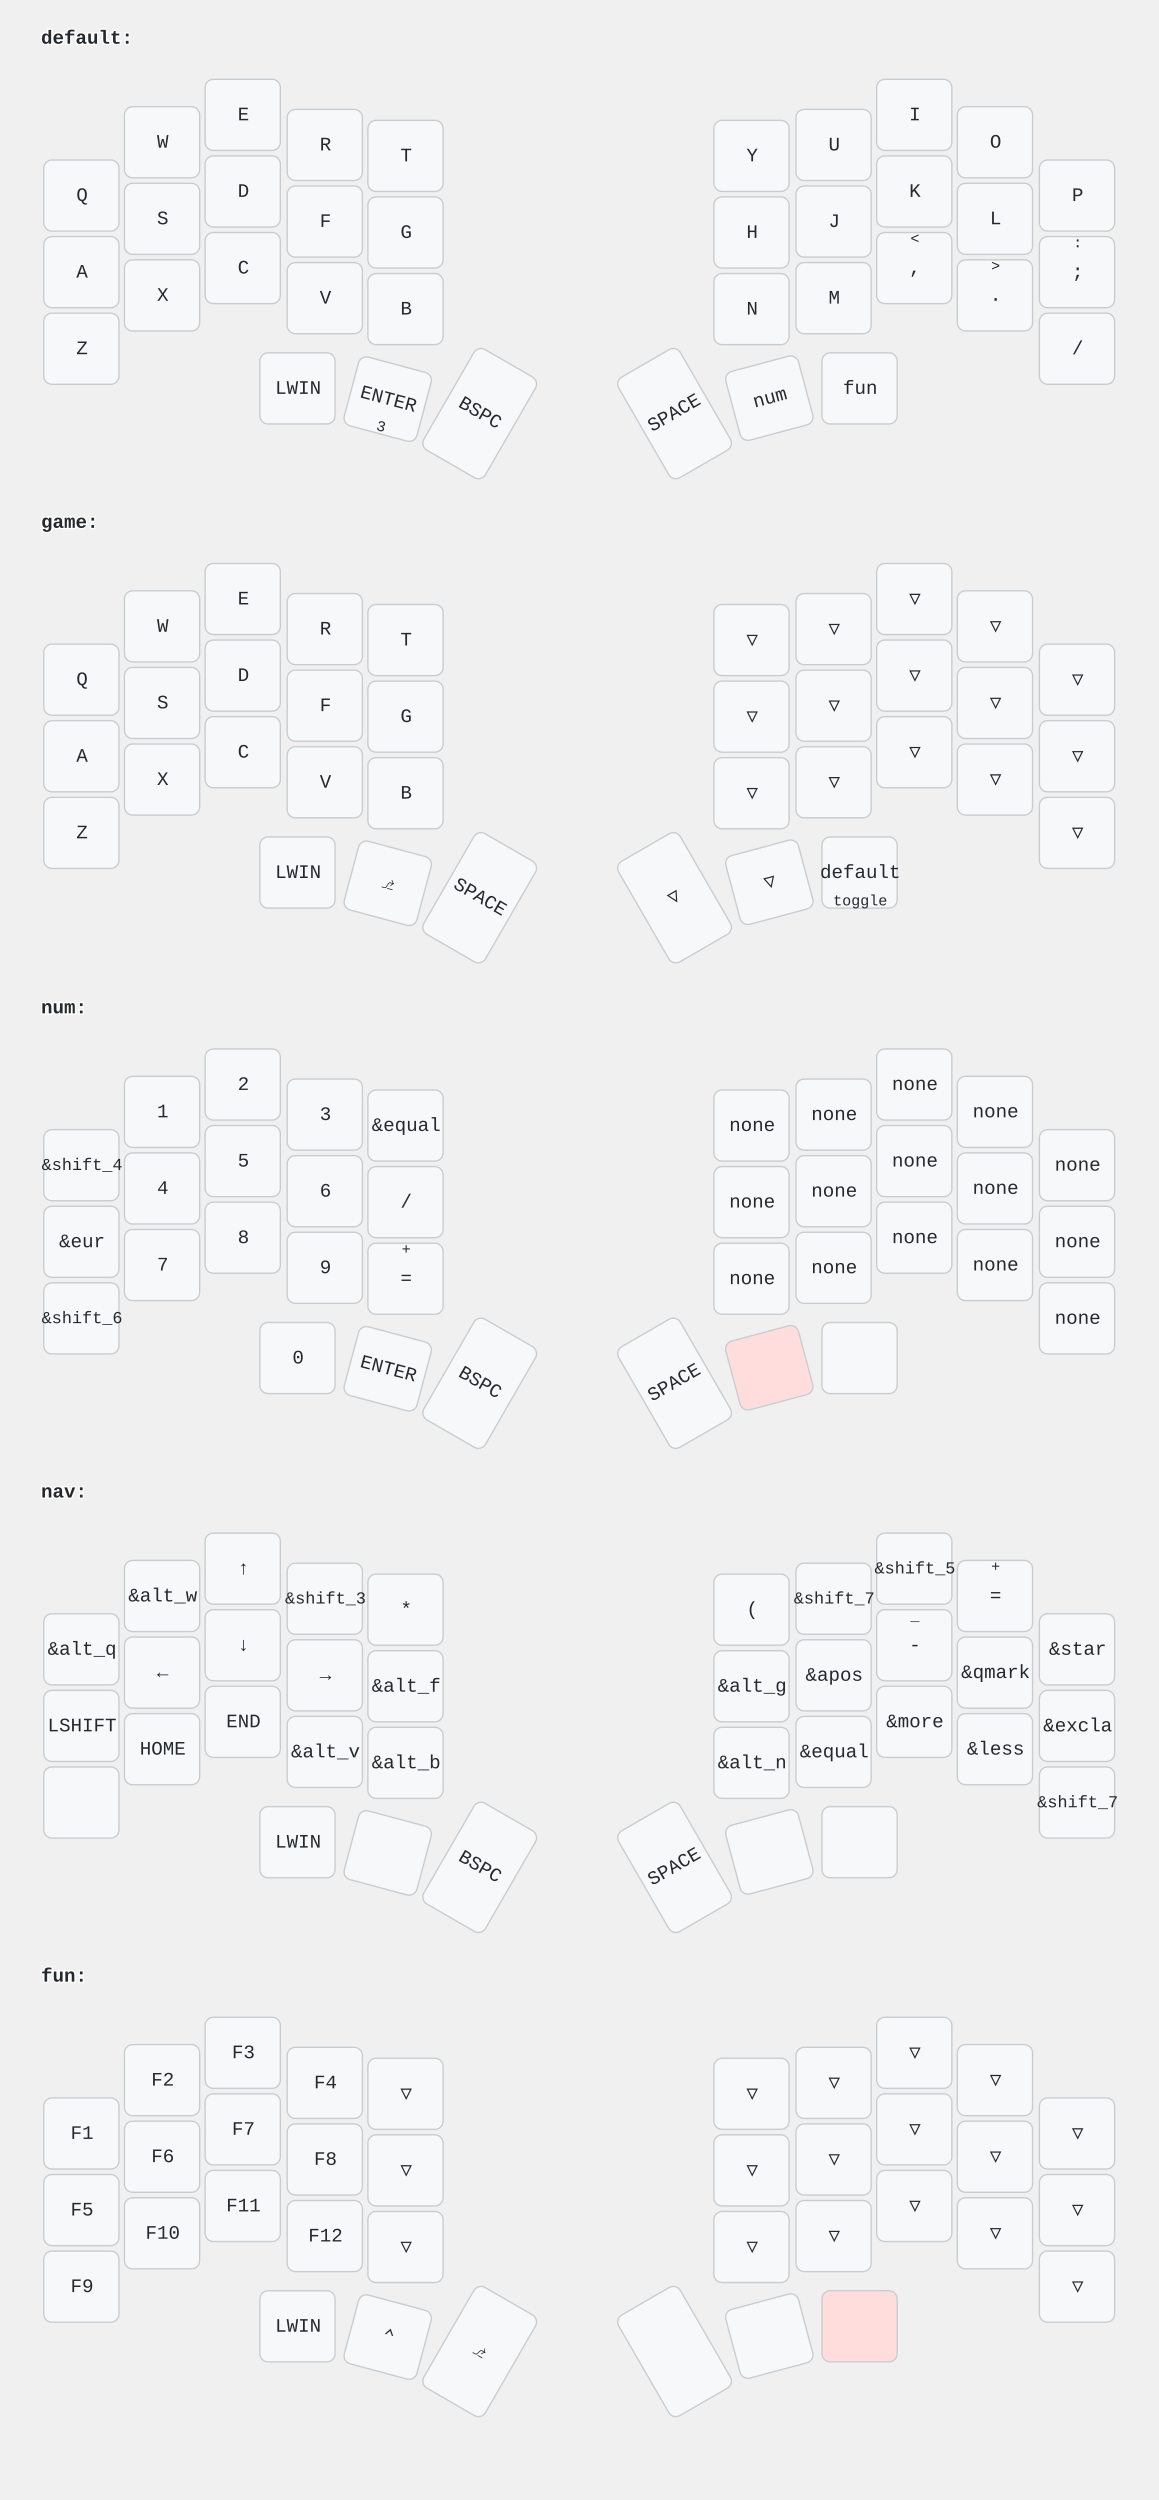
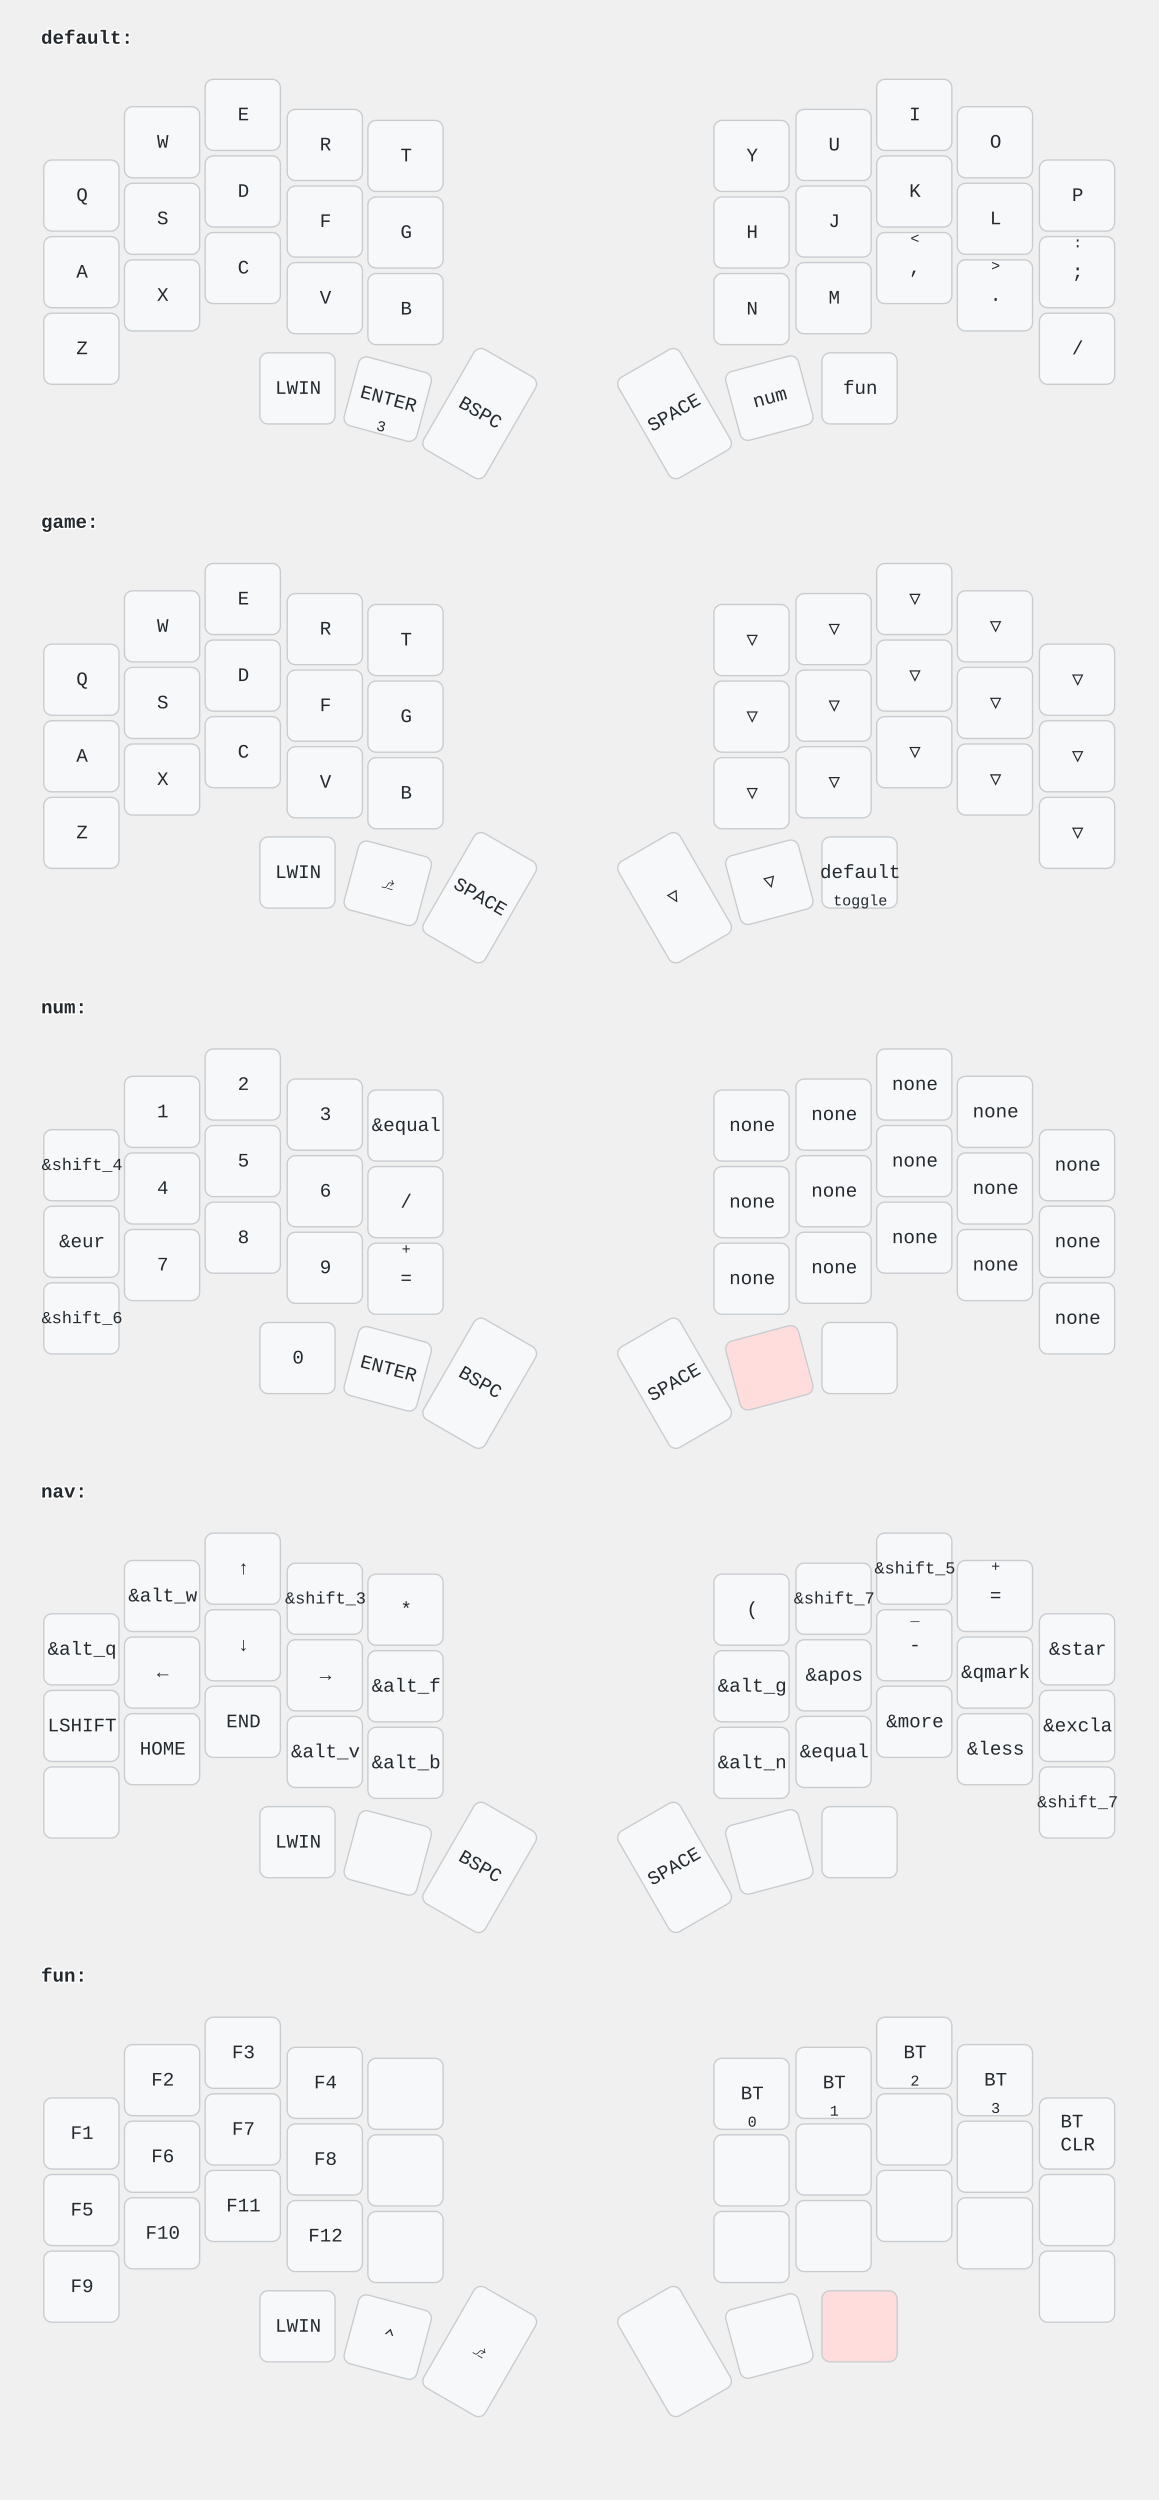
<svg xmlns="http://www.w3.org/2000/svg" width="847" height="1828" viewBox="0 0 847 1828" class="keymap">
  <style>/* font and background color specifications */
svg {
    font-family: SFMono-Regular,Consolas,Liberation Mono,Menlo,monospace;
    font-size: 14px;
    font-kerning: normal;
    text-rendering: optimizeLegibility;
    fill: #24292e;
}

/* default key styling */
rect {
    fill: #f6f8fa;
    stroke: #c9cccf;
    stroke-width: 1;
}

/* color accent for combo boxes */
rect.combo {
    fill: #cdf;
}

/* color accent for held keys */
rect.held, rect.combo.held {
    fill: #fdd;
}

/* color accent for ghost (optional) keys */
rect.ghost, rect.combo.ghost {
    fill: #ddd;
}

text {
    text-anchor: middle;
    dominant-baseline: middle;
}

/* styling for layer labels */
text.label {
    font-weight: bold;
    text-anchor: start;
    stroke: white;
    stroke-width: 2;
    paint-order: stroke;
}

/* styling for combo tap, and key hold/shifted label text */
text.combo, text.hold, text.shifted {
    font-size: 11px;
}

text.hold {
    text-anchor: middle;
    dominant-baseline: auto;
}

text.shifted {
    text-anchor: middle;
    dominant-baseline: hanging;
}

/* styling for hold/shifted label text in combo box */
text.combo.hold, text.combo.shifted {
    font-size: 8px;
}

/* styling for combo dendrons */
path {
    stroke-width: 1;
    stroke: gray;
    fill: none;
}
</style>
  <g transform="translate(30, 0)" class="layer-default">
    <text x="0" y="28" class="label" id="default">default:</text>
    <g transform="translate(0, 56)">
      <g transform="translate(30, 87)" class="key keypos-0">
        <rect rx="6" ry="6" x="-28" y="-26" width="55" height="52" class="key" />
        <text x="0" y="0" class="key tap">Q</text>
      </g>
      <g transform="translate(89, 48)" class="key keypos-1">
        <rect rx="6" ry="6" x="-28" y="-26" width="55" height="52" class="key" />
        <text x="0" y="0" class="key tap">W</text>
      </g>
      <g transform="translate(148, 28)" class="key keypos-2">
        <rect rx="6" ry="6" x="-28" y="-26" width="55" height="52" class="key" />
        <text x="0" y="0" class="key tap">E</text>
      </g>
      <g transform="translate(208, 50)" class="key keypos-3">
        <rect rx="6" ry="6" x="-28" y="-26" width="55" height="52" class="key" />
        <text x="0" y="0" class="key tap">R</text>
      </g>
      <g transform="translate(267, 58)" class="key keypos-4">
        <rect rx="6" ry="6" x="-28" y="-26" width="55" height="52" class="key" />
        <text x="0" y="0" class="key tap">T</text>
      </g>
      <g transform="translate(520, 58)" class="key keypos-5">
        <rect rx="6" ry="6" x="-28" y="-26" width="55" height="52" class="key" />
        <text x="0" y="0" class="key tap">Y</text>
      </g>
      <g transform="translate(580, 50)" class="key keypos-6">
        <rect rx="6" ry="6" x="-28" y="-26" width="55" height="52" class="key" />
        <text x="0" y="0" class="key tap">U</text>
      </g>
      <g transform="translate(639, 28)" class="key keypos-7">
        <rect rx="6" ry="6" x="-28" y="-26" width="55" height="52" class="key" />
        <text x="0" y="0" class="key tap">I</text>
      </g>
      <g transform="translate(698, 48)" class="key keypos-8">
        <rect rx="6" ry="6" x="-28" y="-26" width="55" height="52" class="key" />
        <text x="0" y="0" class="key tap">O</text>
      </g>
      <g transform="translate(758, 87)" class="key keypos-9">
        <rect rx="6" ry="6" x="-28" y="-26" width="55" height="52" class="key" />
        <text x="0" y="0" class="key tap">P</text>
      </g>
      <g transform="translate(30, 143)" class="key keypos-10">
        <rect rx="6" ry="6" x="-28" y="-26" width="55" height="52" class="key" />
        <text x="0" y="0" class="key tap">A</text>
      </g>
      <g transform="translate(89, 104)" class="key keypos-11">
        <rect rx="6" ry="6" x="-28" y="-26" width="55" height="52" class="key" />
        <text x="0" y="0" class="key tap">S</text>
      </g>
      <g transform="translate(148, 84)" class="key keypos-12">
        <rect rx="6" ry="6" x="-28" y="-26" width="55" height="52" class="key" />
        <text x="0" y="0" class="key tap">D</text>
      </g>
      <g transform="translate(208, 106)" class="key keypos-13">
        <rect rx="6" ry="6" x="-28" y="-26" width="55" height="52" class="key" />
        <text x="0" y="0" class="key tap">F</text>
      </g>
      <g transform="translate(267, 114)" class="key keypos-14">
        <rect rx="6" ry="6" x="-28" y="-26" width="55" height="52" class="key" />
        <text x="0" y="0" class="key tap">G</text>
      </g>
      <g transform="translate(520, 114)" class="key keypos-15">
        <rect rx="6" ry="6" x="-28" y="-26" width="55" height="52" class="key" />
        <text x="0" y="0" class="key tap">H</text>
      </g>
      <g transform="translate(580, 106)" class="key keypos-16">
        <rect rx="6" ry="6" x="-28" y="-26" width="55" height="52" class="key" />
        <text x="0" y="0" class="key tap">J</text>
      </g>
      <g transform="translate(639, 84)" class="key keypos-17">
        <rect rx="6" ry="6" x="-28" y="-26" width="55" height="52" class="key" />
        <text x="0" y="0" class="key tap">K</text>
      </g>
      <g transform="translate(698, 104)" class="key keypos-18">
        <rect rx="6" ry="6" x="-28" y="-26" width="55" height="52" class="key" />
        <text x="0" y="0" class="key tap">L</text>
      </g>
      <g transform="translate(758, 143)" class="key keypos-19">
        <rect rx="6" ry="6" x="-28" y="-26" width="55" height="52" class="key" />
        <text x="0" y="0" class="key tap">;</text>
        <text x="0" y="-24" class="key shifted">:</text>
      </g>
      <g transform="translate(30, 199)" class="key keypos-20">
        <rect rx="6" ry="6" x="-28" y="-26" width="55" height="52" class="key" />
        <text x="0" y="0" class="key tap">Z</text>
      </g>
      <g transform="translate(89, 160)" class="key keypos-21">
        <rect rx="6" ry="6" x="-28" y="-26" width="55" height="52" class="key" />
        <text x="0" y="0" class="key tap">X</text>
      </g>
      <g transform="translate(148, 140)" class="key keypos-22">
        <rect rx="6" ry="6" x="-28" y="-26" width="55" height="52" class="key" />
        <text x="0" y="0" class="key tap">C</text>
      </g>
      <g transform="translate(208, 162)" class="key keypos-23">
        <rect rx="6" ry="6" x="-28" y="-26" width="55" height="52" class="key" />
        <text x="0" y="0" class="key tap">V</text>
      </g>
      <g transform="translate(267, 170)" class="key keypos-24">
        <rect rx="6" ry="6" x="-28" y="-26" width="55" height="52" class="key" />
        <text x="0" y="0" class="key tap">B</text>
      </g>
      <g transform="translate(520, 170)" class="key keypos-25">
        <rect rx="6" ry="6" x="-28" y="-26" width="55" height="52" class="key" />
        <text x="0" y="0" class="key tap">N</text>
      </g>
      <g transform="translate(580, 162)" class="key keypos-26">
        <rect rx="6" ry="6" x="-28" y="-26" width="55" height="52" class="key" />
        <text x="0" y="0" class="key tap">M</text>
      </g>
      <g transform="translate(639, 140)" class="key keypos-27">
        <rect rx="6" ry="6" x="-28" y="-26" width="55" height="52" class="key" />
        <text x="0" y="0" class="key tap">,</text>
        <text x="0" y="-24" class="key shifted">&lt;</text>
      </g>
      <g transform="translate(698, 160)" class="key keypos-28">
        <rect rx="6" ry="6" x="-28" y="-26" width="55" height="52" class="key" />
        <text x="0" y="0" class="key tap">.</text>
        <text x="0" y="-24" class="key shifted">&gt;</text>
      </g>
      <g transform="translate(758, 199)" class="key keypos-29">
        <rect rx="6" ry="6" x="-28" y="-26" width="55" height="52" class="key" />
        <text x="0" y="0" class="key tap">/</text>
      </g>
      <g transform="translate(188, 228)" class="key keypos-30">
        <rect rx="6" ry="6" x="-28" y="-26" width="55" height="52" class="key" />
        <text x="0" y="0" class="key tap">LWIN</text>
      </g>
      <g transform="translate(254, 236) rotate(15.0)" class="key keypos-31">
        <rect rx="6" ry="6" x="-28" y="-26" width="55" height="52" class="key" />
        <text x="0" y="0" class="key tap">ENTER</text>
        <text x="0" y="24" class="key hold">3</text>
      </g>
      <g transform="translate(321, 246) rotate(30.0)" class="key keypos-32">
        <rect rx="6" ry="6" x="-26" y="-42" width="52" height="85" class="key" />
        <text x="0" y="0" class="key tap">BSPC</text>
      </g>
      <g transform="translate(463, 246) rotate(-30.0)" class="key keypos-33">
        <rect rx="6" ry="6" x="-26" y="-42" width="52" height="85" class="key" />
        <text x="0" y="0" class="key tap">SPACE</text>
      </g>
      <g transform="translate(533, 235) rotate(-15.0)" class="key keypos-34">
        <rect rx="6" ry="6" x="-28" y="-26" width="55" height="52" class="key" />
        <a href="#num">
          <text x="0" y="0" class="key tap layer-activator">num</text>
        </a>
      </g>
      <g transform="translate(599, 228)" class="key keypos-35">
        <rect rx="6" ry="6" x="-28" y="-26" width="55" height="52" class="key" />
        <a href="#fun">
          <text x="0" y="0" class="key tap layer-activator">fun</text>
        </a>
      </g>
    </g>
  </g>
  <g transform="translate(30, 354)" class="layer-game">
    <text x="0" y="28" class="label" id="game">game:</text>
    <g transform="translate(0, 56)">
      <g transform="translate(30, 87)" class="key keypos-0">
        <rect rx="6" ry="6" x="-28" y="-26" width="55" height="52" class="key" />
        <text x="0" y="0" class="key tap">Q</text>
      </g>
      <g transform="translate(89, 48)" class="key keypos-1">
        <rect rx="6" ry="6" x="-28" y="-26" width="55" height="52" class="key" />
        <text x="0" y="0" class="key tap">W</text>
      </g>
      <g transform="translate(148, 28)" class="key keypos-2">
        <rect rx="6" ry="6" x="-28" y="-26" width="55" height="52" class="key" />
        <text x="0" y="0" class="key tap">E</text>
      </g>
      <g transform="translate(208, 50)" class="key keypos-3">
        <rect rx="6" ry="6" x="-28" y="-26" width="55" height="52" class="key" />
        <text x="0" y="0" class="key tap">R</text>
      </g>
      <g transform="translate(267, 58)" class="key keypos-4">
        <rect rx="6" ry="6" x="-28" y="-26" width="55" height="52" class="key" />
        <text x="0" y="0" class="key tap">T</text>
      </g>
      <g transform="translate(520, 58)" class="key trans keypos-5">
        <rect rx="6" ry="6" x="-28" y="-26" width="55" height="52" class="key trans" />
        <text x="0" y="0" class="key trans tap">▽</text>
      </g>
      <g transform="translate(580, 50)" class="key trans keypos-6">
        <rect rx="6" ry="6" x="-28" y="-26" width="55" height="52" class="key trans" />
        <text x="0" y="0" class="key trans tap">▽</text>
      </g>
      <g transform="translate(639, 28)" class="key trans keypos-7">
        <rect rx="6" ry="6" x="-28" y="-26" width="55" height="52" class="key trans" />
        <text x="0" y="0" class="key trans tap">▽</text>
      </g>
      <g transform="translate(698, 48)" class="key trans keypos-8">
        <rect rx="6" ry="6" x="-28" y="-26" width="55" height="52" class="key trans" />
        <text x="0" y="0" class="key trans tap">▽</text>
      </g>
      <g transform="translate(758, 87)" class="key trans keypos-9">
        <rect rx="6" ry="6" x="-28" y="-26" width="55" height="52" class="key trans" />
        <text x="0" y="0" class="key trans tap">▽</text>
      </g>
      <g transform="translate(30, 143)" class="key keypos-10">
        <rect rx="6" ry="6" x="-28" y="-26" width="55" height="52" class="key" />
        <text x="0" y="0" class="key tap">A</text>
      </g>
      <g transform="translate(89, 104)" class="key keypos-11">
        <rect rx="6" ry="6" x="-28" y="-26" width="55" height="52" class="key" />
        <text x="0" y="0" class="key tap">S</text>
      </g>
      <g transform="translate(148, 84)" class="key keypos-12">
        <rect rx="6" ry="6" x="-28" y="-26" width="55" height="52" class="key" />
        <text x="0" y="0" class="key tap">D</text>
      </g>
      <g transform="translate(208, 106)" class="key keypos-13">
        <rect rx="6" ry="6" x="-28" y="-26" width="55" height="52" class="key" />
        <text x="0" y="0" class="key tap">F</text>
      </g>
      <g transform="translate(267, 114)" class="key keypos-14">
        <rect rx="6" ry="6" x="-28" y="-26" width="55" height="52" class="key" />
        <text x="0" y="0" class="key tap">G</text>
      </g>
      <g transform="translate(520, 114)" class="key trans keypos-15">
        <rect rx="6" ry="6" x="-28" y="-26" width="55" height="52" class="key trans" />
        <text x="0" y="0" class="key trans tap">▽</text>
      </g>
      <g transform="translate(580, 106)" class="key trans keypos-16">
        <rect rx="6" ry="6" x="-28" y="-26" width="55" height="52" class="key trans" />
        <text x="0" y="0" class="key trans tap">▽</text>
      </g>
      <g transform="translate(639, 84)" class="key trans keypos-17">
        <rect rx="6" ry="6" x="-28" y="-26" width="55" height="52" class="key trans" />
        <text x="0" y="0" class="key trans tap">▽</text>
      </g>
      <g transform="translate(698, 104)" class="key trans keypos-18">
        <rect rx="6" ry="6" x="-28" y="-26" width="55" height="52" class="key trans" />
        <text x="0" y="0" class="key trans tap">▽</text>
      </g>
      <g transform="translate(758, 143)" class="key trans keypos-19">
        <rect rx="6" ry="6" x="-28" y="-26" width="55" height="52" class="key trans" />
        <text x="0" y="0" class="key trans tap">▽</text>
      </g>
      <g transform="translate(30, 199)" class="key keypos-20">
        <rect rx="6" ry="6" x="-28" y="-26" width="55" height="52" class="key" />
        <text x="0" y="0" class="key tap">Z</text>
      </g>
      <g transform="translate(89, 160)" class="key keypos-21">
        <rect rx="6" ry="6" x="-28" y="-26" width="55" height="52" class="key" />
        <text x="0" y="0" class="key tap">X</text>
      </g>
      <g transform="translate(148, 140)" class="key keypos-22">
        <rect rx="6" ry="6" x="-28" y="-26" width="55" height="52" class="key" />
        <text x="0" y="0" class="key tap">C</text>
      </g>
      <g transform="translate(208, 162)" class="key keypos-23">
        <rect rx="6" ry="6" x="-28" y="-26" width="55" height="52" class="key" />
        <text x="0" y="0" class="key tap">V</text>
      </g>
      <g transform="translate(267, 170)" class="key keypos-24">
        <rect rx="6" ry="6" x="-28" y="-26" width="55" height="52" class="key" />
        <text x="0" y="0" class="key tap">B</text>
      </g>
      <g transform="translate(520, 170)" class="key trans keypos-25">
        <rect rx="6" ry="6" x="-28" y="-26" width="55" height="52" class="key trans" />
        <text x="0" y="0" class="key trans tap">▽</text>
      </g>
      <g transform="translate(580, 162)" class="key trans keypos-26">
        <rect rx="6" ry="6" x="-28" y="-26" width="55" height="52" class="key trans" />
        <text x="0" y="0" class="key trans tap">▽</text>
      </g>
      <g transform="translate(639, 140)" class="key trans keypos-27">
        <rect rx="6" ry="6" x="-28" y="-26" width="55" height="52" class="key trans" />
        <text x="0" y="0" class="key trans tap">▽</text>
      </g>
      <g transform="translate(698, 160)" class="key trans keypos-28">
        <rect rx="6" ry="6" x="-28" y="-26" width="55" height="52" class="key trans" />
        <text x="0" y="0" class="key trans tap">▽</text>
      </g>
      <g transform="translate(758, 199)" class="key trans keypos-29">
        <rect rx="6" ry="6" x="-28" y="-26" width="55" height="52" class="key trans" />
        <text x="0" y="0" class="key trans tap">▽</text>
      </g>
      <g transform="translate(188, 228)" class="key keypos-30">
        <rect rx="6" ry="6" x="-28" y="-26" width="55" height="52" class="key" />
        <text x="0" y="0" class="key tap">LWIN</text>
      </g>
      <g transform="translate(254, 236) rotate(15.0)" class="key keypos-31">
        <rect rx="6" ry="6" x="-28" y="-26" width="55" height="52" class="key" />
        <text x="0" y="0" class="key tap">⎇</text>
      </g>
      <g transform="translate(321, 246) rotate(30.0)" class="key keypos-32">
        <rect rx="6" ry="6" x="-26" y="-42" width="52" height="85" class="key" />
        <text x="0" y="0" class="key tap">SPACE</text>
      </g>
      <g transform="translate(463, 246) rotate(-30.0)" class="key trans keypos-33">
        <rect rx="6" ry="6" x="-26" y="-42" width="52" height="85" class="key trans" />
        <text x="0" y="0" class="key trans tap">▽</text>
      </g>
      <g transform="translate(533, 235) rotate(-15.0)" class="key trans keypos-34">
        <rect rx="6" ry="6" x="-28" y="-26" width="55" height="52" class="key trans" />
        <text x="0" y="0" class="key trans tap">▽</text>
      </g>
      <g transform="translate(599, 228)" class="key keypos-35">
        <rect rx="6" ry="6" x="-28" y="-26" width="55" height="52" class="key" />
        <a href="#default">
          <text x="0" y="0" class="key tap layer-activator">default</text>
        </a>
        <text x="0" y="24" class="key hold">toggle</text>
      </g>
    </g>
  </g>
  <g transform="translate(30, 709)" class="layer-num">
    <text x="0" y="28" class="label" id="num">num:</text>
    <g transform="translate(0, 56)">
      <g transform="translate(30, 87)" class="key keypos-0">
        <rect rx="6" ry="6" x="-28" y="-26" width="55" height="52" class="key" />
        <text x="0" y="0" class="key tap">
          <tspan style="font-size: 88%">&amp;shift_4</tspan>
        </text>
      </g>
      <g transform="translate(89, 48)" class="key keypos-1">
        <rect rx="6" ry="6" x="-28" y="-26" width="55" height="52" class="key" />
        <text x="0" y="0" class="key tap">1</text>
      </g>
      <g transform="translate(148, 28)" class="key keypos-2">
        <rect rx="6" ry="6" x="-28" y="-26" width="55" height="52" class="key" />
        <text x="0" y="0" class="key tap">2</text>
      </g>
      <g transform="translate(208, 50)" class="key keypos-3">
        <rect rx="6" ry="6" x="-28" y="-26" width="55" height="52" class="key" />
        <text x="0" y="0" class="key tap">3</text>
      </g>
      <g transform="translate(267, 58)" class="key keypos-4">
        <rect rx="6" ry="6" x="-28" y="-26" width="55" height="52" class="key" />
        <text x="0" y="0" class="key tap">&amp;equal</text>
      </g>
      <g transform="translate(520, 58)" class="key keypos-5">
        <rect rx="6" ry="6" x="-28" y="-26" width="55" height="52" class="key" />
        <text x="0" y="0" class="key tap">none</text>
      </g>
      <g transform="translate(580, 50)" class="key keypos-6">
        <rect rx="6" ry="6" x="-28" y="-26" width="55" height="52" class="key" />
        <text x="0" y="0" class="key tap">none</text>
      </g>
      <g transform="translate(639, 28)" class="key keypos-7">
        <rect rx="6" ry="6" x="-28" y="-26" width="55" height="52" class="key" />
        <text x="0" y="0" class="key tap">none</text>
      </g>
      <g transform="translate(698, 48)" class="key keypos-8">
        <rect rx="6" ry="6" x="-28" y="-26" width="55" height="52" class="key" />
        <text x="0" y="0" class="key tap">none</text>
      </g>
      <g transform="translate(758, 87)" class="key keypos-9">
        <rect rx="6" ry="6" x="-28" y="-26" width="55" height="52" class="key" />
        <text x="0" y="0" class="key tap">none</text>
      </g>
      <g transform="translate(30, 143)" class="key keypos-10">
        <rect rx="6" ry="6" x="-28" y="-26" width="55" height="52" class="key" />
        <text x="0" y="0" class="key tap">&amp;eur</text>
      </g>
      <g transform="translate(89, 104)" class="key keypos-11">
        <rect rx="6" ry="6" x="-28" y="-26" width="55" height="52" class="key" />
        <text x="0" y="0" class="key tap">4</text>
      </g>
      <g transform="translate(148, 84)" class="key keypos-12">
        <rect rx="6" ry="6" x="-28" y="-26" width="55" height="52" class="key" />
        <text x="0" y="0" class="key tap">5</text>
      </g>
      <g transform="translate(208, 106)" class="key keypos-13">
        <rect rx="6" ry="6" x="-28" y="-26" width="55" height="52" class="key" />
        <text x="0" y="0" class="key tap">6</text>
      </g>
      <g transform="translate(267, 114)" class="key keypos-14">
        <rect rx="6" ry="6" x="-28" y="-26" width="55" height="52" class="key" />
        <text x="0" y="0" class="key tap">/</text>
      </g>
      <g transform="translate(520, 114)" class="key keypos-15">
        <rect rx="6" ry="6" x="-28" y="-26" width="55" height="52" class="key" />
        <text x="0" y="0" class="key tap">none</text>
      </g>
      <g transform="translate(580, 106)" class="key keypos-16">
        <rect rx="6" ry="6" x="-28" y="-26" width="55" height="52" class="key" />
        <text x="0" y="0" class="key tap">none</text>
      </g>
      <g transform="translate(639, 84)" class="key keypos-17">
        <rect rx="6" ry="6" x="-28" y="-26" width="55" height="52" class="key" />
        <text x="0" y="0" class="key tap">none</text>
      </g>
      <g transform="translate(698, 104)" class="key keypos-18">
        <rect rx="6" ry="6" x="-28" y="-26" width="55" height="52" class="key" />
        <text x="0" y="0" class="key tap">none</text>
      </g>
      <g transform="translate(758, 143)" class="key keypos-19">
        <rect rx="6" ry="6" x="-28" y="-26" width="55" height="52" class="key" />
        <text x="0" y="0" class="key tap">none</text>
      </g>
      <g transform="translate(30, 199)" class="key keypos-20">
        <rect rx="6" ry="6" x="-28" y="-26" width="55" height="52" class="key" />
        <text x="0" y="0" class="key tap">
          <tspan style="font-size: 88%">&amp;shift_6</tspan>
        </text>
      </g>
      <g transform="translate(89, 160)" class="key keypos-21">
        <rect rx="6" ry="6" x="-28" y="-26" width="55" height="52" class="key" />
        <text x="0" y="0" class="key tap">7</text>
      </g>
      <g transform="translate(148, 140)" class="key keypos-22">
        <rect rx="6" ry="6" x="-28" y="-26" width="55" height="52" class="key" />
        <text x="0" y="0" class="key tap">8</text>
      </g>
      <g transform="translate(208, 162)" class="key keypos-23">
        <rect rx="6" ry="6" x="-28" y="-26" width="55" height="52" class="key" />
        <text x="0" y="0" class="key tap">9</text>
      </g>
      <g transform="translate(267, 170)" class="key keypos-24">
        <rect rx="6" ry="6" x="-28" y="-26" width="55" height="52" class="key" />
        <text x="0" y="0" class="key tap">=</text>
        <text x="0" y="-24" class="key shifted">+</text>
      </g>
      <g transform="translate(520, 170)" class="key keypos-25">
        <rect rx="6" ry="6" x="-28" y="-26" width="55" height="52" class="key" />
        <text x="0" y="0" class="key tap">none</text>
      </g>
      <g transform="translate(580, 162)" class="key keypos-26">
        <rect rx="6" ry="6" x="-28" y="-26" width="55" height="52" class="key" />
        <text x="0" y="0" class="key tap">none</text>
      </g>
      <g transform="translate(639, 140)" class="key keypos-27">
        <rect rx="6" ry="6" x="-28" y="-26" width="55" height="52" class="key" />
        <text x="0" y="0" class="key tap">none</text>
      </g>
      <g transform="translate(698, 160)" class="key keypos-28">
        <rect rx="6" ry="6" x="-28" y="-26" width="55" height="52" class="key" />
        <text x="0" y="0" class="key tap">none</text>
      </g>
      <g transform="translate(758, 199)" class="key keypos-29">
        <rect rx="6" ry="6" x="-28" y="-26" width="55" height="52" class="key" />
        <text x="0" y="0" class="key tap">none</text>
      </g>
      <g transform="translate(188, 228)" class="key keypos-30">
        <rect rx="6" ry="6" x="-28" y="-26" width="55" height="52" class="key" />
        <text x="0" y="0" class="key tap">0</text>
      </g>
      <g transform="translate(254, 236) rotate(15.0)" class="key keypos-31">
        <rect rx="6" ry="6" x="-28" y="-26" width="55" height="52" class="key" />
        <text x="0" y="0" class="key tap">ENTER</text>
      </g>
      <g transform="translate(321, 246) rotate(30.0)" class="key keypos-32">
        <rect rx="6" ry="6" x="-26" y="-42" width="52" height="85" class="key" />
        <text x="0" y="0" class="key tap">BSPC</text>
      </g>
      <g transform="translate(463, 246) rotate(-30.0)" class="key keypos-33">
        <rect rx="6" ry="6" x="-26" y="-42" width="52" height="85" class="key" />
        <text x="0" y="0" class="key tap">SPACE</text>
      </g>
      <g transform="translate(533, 235) rotate(-15.0)" class="key held keypos-34">
        <rect rx="6" ry="6" x="-28" y="-26" width="55" height="52" class="key held" />
      </g>
      <g transform="translate(599, 228)" class="key keypos-35">
        <rect rx="6" ry="6" x="-28" y="-26" width="55" height="52" class="key" />
      </g>
    </g>
  </g>
  <g transform="translate(30, 1063)" class="layer-nav">
    <text x="0" y="28" class="label" id="nav">nav:</text>
    <g transform="translate(0, 56)">
      <g transform="translate(30, 87)" class="key keypos-0">
        <rect rx="6" ry="6" x="-28" y="-26" width="55" height="52" class="key" />
        <text x="0" y="0" class="key tap">&amp;alt_q</text>
      </g>
      <g transform="translate(89, 48)" class="key keypos-1">
        <rect rx="6" ry="6" x="-28" y="-26" width="55" height="52" class="key" />
        <text x="0" y="0" class="key tap">&amp;alt_w</text>
      </g>
      <g transform="translate(148, 28)" class="key keypos-2">
        <rect rx="6" ry="6" x="-28" y="-26" width="55" height="52" class="key" />
        <text x="0" y="0" class="key tap">↑</text>
      </g>
      <g transform="translate(208, 50)" class="key keypos-3">
        <rect rx="6" ry="6" x="-28" y="-26" width="55" height="52" class="key" />
        <text x="0" y="0" class="key tap">
          <tspan style="font-size: 88%">&amp;shift_3</tspan>
        </text>
      </g>
      <g transform="translate(267, 58)" class="key keypos-4">
        <rect rx="6" ry="6" x="-28" y="-26" width="55" height="52" class="key" />
        <text x="0" y="0" class="key tap">*</text>
      </g>
      <g transform="translate(520, 58)" class="key keypos-5">
        <rect rx="6" ry="6" x="-28" y="-26" width="55" height="52" class="key" />
        <text x="0" y="0" class="key tap">(</text>
      </g>
      <g transform="translate(580, 50)" class="key keypos-6">
        <rect rx="6" ry="6" x="-28" y="-26" width="55" height="52" class="key" />
        <text x="0" y="0" class="key tap">
          <tspan style="font-size: 88%">&amp;shift_7</tspan>
        </text>
      </g>
      <g transform="translate(639, 28)" class="key keypos-7">
        <rect rx="6" ry="6" x="-28" y="-26" width="55" height="52" class="key" />
        <text x="0" y="0" class="key tap">
          <tspan style="font-size: 88%">&amp;shift_5</tspan>
        </text>
      </g>
      <g transform="translate(698, 48)" class="key keypos-8">
        <rect rx="6" ry="6" x="-28" y="-26" width="55" height="52" class="key" />
        <text x="0" y="0" class="key tap">=</text>
        <text x="0" y="-24" class="key shifted">+</text>
      </g>
      <g transform="translate(758, 87)" class="key keypos-9">
        <rect rx="6" ry="6" x="-28" y="-26" width="55" height="52" class="key" />
        <text x="0" y="0" class="key tap">&amp;star</text>
      </g>
      <g transform="translate(30, 143)" class="key keypos-10">
        <rect rx="6" ry="6" x="-28" y="-26" width="55" height="52" class="key" />
        <text x="0" y="0" class="key tap">LSHIFT</text>
      </g>
      <g transform="translate(89, 104)" class="key keypos-11">
        <rect rx="6" ry="6" x="-28" y="-26" width="55" height="52" class="key" />
        <text x="0" y="0" class="key tap">←</text>
      </g>
      <g transform="translate(148, 84)" class="key keypos-12">
        <rect rx="6" ry="6" x="-28" y="-26" width="55" height="52" class="key" />
        <text x="0" y="0" class="key tap">↓</text>
      </g>
      <g transform="translate(208, 106)" class="key keypos-13">
        <rect rx="6" ry="6" x="-28" y="-26" width="55" height="52" class="key" />
        <text x="0" y="0" class="key tap">→</text>
      </g>
      <g transform="translate(267, 114)" class="key keypos-14">
        <rect rx="6" ry="6" x="-28" y="-26" width="55" height="52" class="key" />
        <text x="0" y="0" class="key tap">&amp;alt_f</text>
      </g>
      <g transform="translate(520, 114)" class="key keypos-15">
        <rect rx="6" ry="6" x="-28" y="-26" width="55" height="52" class="key" />
        <text x="0" y="0" class="key tap">&amp;alt_g</text>
      </g>
      <g transform="translate(580, 106)" class="key keypos-16">
        <rect rx="6" ry="6" x="-28" y="-26" width="55" height="52" class="key" />
        <text x="0" y="0" class="key tap">&amp;apos</text>
      </g>
      <g transform="translate(639, 84)" class="key keypos-17">
        <rect rx="6" ry="6" x="-28" y="-26" width="55" height="52" class="key" />
        <text x="0" y="0" class="key tap">-</text>
        <text x="0" y="-24" class="key shifted">_</text>
      </g>
      <g transform="translate(698, 104)" class="key keypos-18">
        <rect rx="6" ry="6" x="-28" y="-26" width="55" height="52" class="key" />
        <text x="0" y="0" class="key tap">&amp;qmark</text>
      </g>
      <g transform="translate(758, 143)" class="key keypos-19">
        <rect rx="6" ry="6" x="-28" y="-26" width="55" height="52" class="key" />
        <text x="0" y="0" class="key tap">&amp;excla</text>
      </g>
      <g transform="translate(30, 199)" class="key keypos-20">
        <rect rx="6" ry="6" x="-28" y="-26" width="55" height="52" class="key" />
      </g>
      <g transform="translate(89, 160)" class="key keypos-21">
        <rect rx="6" ry="6" x="-28" y="-26" width="55" height="52" class="key" />
        <text x="0" y="0" class="key tap">HOME</text>
      </g>
      <g transform="translate(148, 140)" class="key keypos-22">
        <rect rx="6" ry="6" x="-28" y="-26" width="55" height="52" class="key" />
        <text x="0" y="0" class="key tap">END</text>
      </g>
      <g transform="translate(208, 162)" class="key keypos-23">
        <rect rx="6" ry="6" x="-28" y="-26" width="55" height="52" class="key" />
        <text x="0" y="0" class="key tap">&amp;alt_v</text>
      </g>
      <g transform="translate(267, 170)" class="key keypos-24">
        <rect rx="6" ry="6" x="-28" y="-26" width="55" height="52" class="key" />
        <text x="0" y="0" class="key tap">&amp;alt_b</text>
      </g>
      <g transform="translate(520, 170)" class="key keypos-25">
        <rect rx="6" ry="6" x="-28" y="-26" width="55" height="52" class="key" />
        <text x="0" y="0" class="key tap">&amp;alt_n</text>
      </g>
      <g transform="translate(580, 162)" class="key keypos-26">
        <rect rx="6" ry="6" x="-28" y="-26" width="55" height="52" class="key" />
        <text x="0" y="0" class="key tap">&amp;equal</text>
      </g>
      <g transform="translate(639, 140)" class="key keypos-27">
        <rect rx="6" ry="6" x="-28" y="-26" width="55" height="52" class="key" />
        <text x="0" y="0" class="key tap">&amp;more</text>
      </g>
      <g transform="translate(698, 160)" class="key keypos-28">
        <rect rx="6" ry="6" x="-28" y="-26" width="55" height="52" class="key" />
        <text x="0" y="0" class="key tap">&amp;less</text>
      </g>
      <g transform="translate(758, 199)" class="key keypos-29">
        <rect rx="6" ry="6" x="-28" y="-26" width="55" height="52" class="key" />
        <text x="0" y="0" class="key tap">
          <tspan style="font-size: 88%">&amp;shift_7</tspan>
        </text>
      </g>
      <g transform="translate(188, 228)" class="key keypos-30">
        <rect rx="6" ry="6" x="-28" y="-26" width="55" height="52" class="key" />
        <text x="0" y="0" class="key tap">LWIN</text>
      </g>
      <g transform="translate(254, 236) rotate(15.0)" class="key keypos-31">
        <rect rx="6" ry="6" x="-28" y="-26" width="55" height="52" class="key" />
      </g>
      <g transform="translate(321, 246) rotate(30.0)" class="key keypos-32">
        <rect rx="6" ry="6" x="-26" y="-42" width="52" height="85" class="key" />
        <text x="0" y="0" class="key tap">BSPC</text>
      </g>
      <g transform="translate(463, 246) rotate(-30.0)" class="key keypos-33">
        <rect rx="6" ry="6" x="-26" y="-42" width="52" height="85" class="key" />
        <text x="0" y="0" class="key tap">SPACE</text>
      </g>
      <g transform="translate(533, 235) rotate(-15.0)" class="key keypos-34">
        <rect rx="6" ry="6" x="-28" y="-26" width="55" height="52" class="key" />
      </g>
      <g transform="translate(599, 228)" class="key keypos-35">
        <rect rx="6" ry="6" x="-28" y="-26" width="55" height="52" class="key" />
      </g>
    </g>
  </g>
  <g transform="translate(30, 1417)" class="layer-fun">
    <text x="0" y="28" class="label" id="fun">fun:</text>
    <g transform="translate(0, 56)">
      <g transform="translate(30, 87)" class="key keypos-0">
        <rect rx="6" ry="6" x="-28" y="-26" width="55" height="52" class="key" />
        <text x="0" y="0" class="key tap">F1</text>
      </g>
      <g transform="translate(89, 48)" class="key keypos-1">
        <rect rx="6" ry="6" x="-28" y="-26" width="55" height="52" class="key" />
        <text x="0" y="0" class="key tap">F2</text>
      </g>
      <g transform="translate(148, 28)" class="key keypos-2">
        <rect rx="6" ry="6" x="-28" y="-26" width="55" height="52" class="key" />
        <text x="0" y="0" class="key tap">F3</text>
      </g>
      <g transform="translate(208, 50)" class="key keypos-3">
        <rect rx="6" ry="6" x="-28" y="-26" width="55" height="52" class="key" />
        <text x="0" y="0" class="key tap">F4</text>
      </g>
-       <g transform="translate(267, 58)" class="key trans keypos-4">
-         <rect rx="6" ry="6" x="-28" y="-26" width="55" height="52" class="key trans" />
-         <text x="0" y="0" class="key trans tap">▽</text>
-       </g>
-       <g transform="translate(520, 58)" class="key trans keypos-5">
-         <rect rx="6" ry="6" x="-28" y="-26" width="55" height="52" class="key trans" />
-         <text x="0" y="0" class="key trans tap">▽</text>
-       </g>
-       <g transform="translate(580, 50)" class="key trans keypos-6">
-         <rect rx="6" ry="6" x="-28" y="-26" width="55" height="52" class="key trans" />
-         <text x="0" y="0" class="key trans tap">▽</text>
-       </g>
-       <g transform="translate(639, 28)" class="key trans keypos-7">
-         <rect rx="6" ry="6" x="-28" y="-26" width="55" height="52" class="key trans" />
-         <text x="0" y="0" class="key trans tap">▽</text>
-       </g>
-       <g transform="translate(698, 48)" class="key trans keypos-8">
-         <rect rx="6" ry="6" x="-28" y="-26" width="55" height="52" class="key trans" />
-         <text x="0" y="0" class="key trans tap">▽</text>
-       </g>
-       <g transform="translate(758, 87)" class="key trans keypos-9">
-         <rect rx="6" ry="6" x="-28" y="-26" width="55" height="52" class="key trans" />
-         <text x="0" y="0" class="key trans tap">▽</text>
+       <g transform="translate(267, 58)" class="key keypos-4">
+         <rect rx="6" ry="6" x="-28" y="-26" width="55" height="52" class="key" />
+       </g>
+       <g transform="translate(520, 58)" class="key keypos-5">
+         <rect rx="6" ry="6" x="-28" y="-26" width="55" height="52" class="key" />
+         <text x="0" y="0" class="key tap">BT</text>
+         <text x="0" y="24" class="key hold">0</text>
+       </g>
+       <g transform="translate(580, 50)" class="key keypos-6">
+         <rect rx="6" ry="6" x="-28" y="-26" width="55" height="52" class="key" />
+         <text x="0" y="0" class="key tap">BT</text>
+         <text x="0" y="24" class="key hold">1</text>
+       </g>
+       <g transform="translate(639, 28)" class="key keypos-7">
+         <rect rx="6" ry="6" x="-28" y="-26" width="55" height="52" class="key" />
+         <text x="0" y="0" class="key tap">BT</text>
+         <text x="0" y="24" class="key hold">2</text>
+       </g>
+       <g transform="translate(698, 48)" class="key keypos-8">
+         <rect rx="6" ry="6" x="-28" y="-26" width="55" height="52" class="key" />
+         <text x="0" y="0" class="key tap">BT</text>
+         <text x="0" y="24" class="key hold">3</text>
+       </g>
+       <g transform="translate(758, 87)" class="key keypos-9">
+         <rect rx="6" ry="6" x="-28" y="-26" width="55" height="52" class="key" />
+         <text x="0" y="0" class="key tap">
+           <tspan x="0" dy="-0.6em">BT</tspan>
+           <tspan x="0" dy="1.2em">CLR</tspan>
+         </text>
      </g>
      <g transform="translate(30, 143)" class="key keypos-10">
        <rect rx="6" ry="6" x="-28" y="-26" width="55" height="52" class="key" />
        <text x="0" y="0" class="key tap">F5</text>
      </g>
      <g transform="translate(89, 104)" class="key keypos-11">
        <rect rx="6" ry="6" x="-28" y="-26" width="55" height="52" class="key" />
        <text x="0" y="0" class="key tap">F6</text>
      </g>
      <g transform="translate(148, 84)" class="key keypos-12">
        <rect rx="6" ry="6" x="-28" y="-26" width="55" height="52" class="key" />
        <text x="0" y="0" class="key tap">F7</text>
      </g>
      <g transform="translate(208, 106)" class="key keypos-13">
        <rect rx="6" ry="6" x="-28" y="-26" width="55" height="52" class="key" />
        <text x="0" y="0" class="key tap">F8</text>
      </g>
-       <g transform="translate(267, 114)" class="key trans keypos-14">
-         <rect rx="6" ry="6" x="-28" y="-26" width="55" height="52" class="key trans" />
-         <text x="0" y="0" class="key trans tap">▽</text>
-       </g>
-       <g transform="translate(520, 114)" class="key trans keypos-15">
-         <rect rx="6" ry="6" x="-28" y="-26" width="55" height="52" class="key trans" />
-         <text x="0" y="0" class="key trans tap">▽</text>
-       </g>
-       <g transform="translate(580, 106)" class="key trans keypos-16">
-         <rect rx="6" ry="6" x="-28" y="-26" width="55" height="52" class="key trans" />
-         <text x="0" y="0" class="key trans tap">▽</text>
-       </g>
-       <g transform="translate(639, 84)" class="key trans keypos-17">
-         <rect rx="6" ry="6" x="-28" y="-26" width="55" height="52" class="key trans" />
-         <text x="0" y="0" class="key trans tap">▽</text>
-       </g>
-       <g transform="translate(698, 104)" class="key trans keypos-18">
-         <rect rx="6" ry="6" x="-28" y="-26" width="55" height="52" class="key trans" />
-         <text x="0" y="0" class="key trans tap">▽</text>
-       </g>
-       <g transform="translate(758, 143)" class="key trans keypos-19">
-         <rect rx="6" ry="6" x="-28" y="-26" width="55" height="52" class="key trans" />
-         <text x="0" y="0" class="key trans tap">▽</text>
+       <g transform="translate(267, 114)" class="key keypos-14">
+         <rect rx="6" ry="6" x="-28" y="-26" width="55" height="52" class="key" />
+       </g>
+       <g transform="translate(520, 114)" class="key keypos-15">
+         <rect rx="6" ry="6" x="-28" y="-26" width="55" height="52" class="key" />
+       </g>
+       <g transform="translate(580, 106)" class="key keypos-16">
+         <rect rx="6" ry="6" x="-28" y="-26" width="55" height="52" class="key" />
+       </g>
+       <g transform="translate(639, 84)" class="key keypos-17">
+         <rect rx="6" ry="6" x="-28" y="-26" width="55" height="52" class="key" />
+       </g>
+       <g transform="translate(698, 104)" class="key keypos-18">
+         <rect rx="6" ry="6" x="-28" y="-26" width="55" height="52" class="key" />
+       </g>
+       <g transform="translate(758, 143)" class="key keypos-19">
+         <rect rx="6" ry="6" x="-28" y="-26" width="55" height="52" class="key" />
      </g>
      <g transform="translate(30, 199)" class="key keypos-20">
        <rect rx="6" ry="6" x="-28" y="-26" width="55" height="52" class="key" />
        <text x="0" y="0" class="key tap">F9</text>
      </g>
      <g transform="translate(89, 160)" class="key keypos-21">
        <rect rx="6" ry="6" x="-28" y="-26" width="55" height="52" class="key" />
        <text x="0" y="0" class="key tap">F10</text>
      </g>
      <g transform="translate(148, 140)" class="key keypos-22">
        <rect rx="6" ry="6" x="-28" y="-26" width="55" height="52" class="key" />
        <text x="0" y="0" class="key tap">F11</text>
      </g>
      <g transform="translate(208, 162)" class="key keypos-23">
        <rect rx="6" ry="6" x="-28" y="-26" width="55" height="52" class="key" />
        <text x="0" y="0" class="key tap">F12</text>
      </g>
-       <g transform="translate(267, 170)" class="key trans keypos-24">
-         <rect rx="6" ry="6" x="-28" y="-26" width="55" height="52" class="key trans" />
-         <text x="0" y="0" class="key trans tap">▽</text>
-       </g>
-       <g transform="translate(520, 170)" class="key trans keypos-25">
-         <rect rx="6" ry="6" x="-28" y="-26" width="55" height="52" class="key trans" />
-         <text x="0" y="0" class="key trans tap">▽</text>
-       </g>
-       <g transform="translate(580, 162)" class="key trans keypos-26">
-         <rect rx="6" ry="6" x="-28" y="-26" width="55" height="52" class="key trans" />
-         <text x="0" y="0" class="key trans tap">▽</text>
-       </g>
-       <g transform="translate(639, 140)" class="key trans keypos-27">
-         <rect rx="6" ry="6" x="-28" y="-26" width="55" height="52" class="key trans" />
-         <text x="0" y="0" class="key trans tap">▽</text>
-       </g>
-       <g transform="translate(698, 160)" class="key trans keypos-28">
-         <rect rx="6" ry="6" x="-28" y="-26" width="55" height="52" class="key trans" />
-         <text x="0" y="0" class="key trans tap">▽</text>
-       </g>
-       <g transform="translate(758, 199)" class="key trans keypos-29">
-         <rect rx="6" ry="6" x="-28" y="-26" width="55" height="52" class="key trans" />
-         <text x="0" y="0" class="key trans tap">▽</text>
+       <g transform="translate(267, 170)" class="key keypos-24">
+         <rect rx="6" ry="6" x="-28" y="-26" width="55" height="52" class="key" />
+       </g>
+       <g transform="translate(520, 170)" class="key keypos-25">
+         <rect rx="6" ry="6" x="-28" y="-26" width="55" height="52" class="key" />
+       </g>
+       <g transform="translate(580, 162)" class="key keypos-26">
+         <rect rx="6" ry="6" x="-28" y="-26" width="55" height="52" class="key" />
+       </g>
+       <g transform="translate(639, 140)" class="key keypos-27">
+         <rect rx="6" ry="6" x="-28" y="-26" width="55" height="52" class="key" />
+       </g>
+       <g transform="translate(698, 160)" class="key keypos-28">
+         <rect rx="6" ry="6" x="-28" y="-26" width="55" height="52" class="key" />
+       </g>
+       <g transform="translate(758, 199)" class="key keypos-29">
+         <rect rx="6" ry="6" x="-28" y="-26" width="55" height="52" class="key" />
      </g>
      <g transform="translate(188, 228)" class="key keypos-30">
        <rect rx="6" ry="6" x="-28" y="-26" width="55" height="52" class="key" />
        <text x="0" y="0" class="key tap">LWIN</text>
      </g>
      <g transform="translate(254, 236) rotate(15.0)" class="key keypos-31">
        <rect rx="6" ry="6" x="-28" y="-26" width="55" height="52" class="key" />
        <text x="0" y="0" class="key tap">⌃</text>
      </g>
      <g transform="translate(321, 246) rotate(30.0)" class="key keypos-32">
        <rect rx="6" ry="6" x="-26" y="-42" width="52" height="85" class="key" />
        <text x="0" y="0" class="key tap">⎇</text>
      </g>
      <g transform="translate(463, 246) rotate(-30.0)" class="key keypos-33">
        <rect rx="6" ry="6" x="-26" y="-42" width="52" height="85" class="key" />
      </g>
      <g transform="translate(533, 235) rotate(-15.0)" class="key keypos-34">
        <rect rx="6" ry="6" x="-28" y="-26" width="55" height="52" class="key" />
      </g>
      <g transform="translate(599, 228)" class="key held keypos-35">
        <rect rx="6" ry="6" x="-28" y="-26" width="55" height="52" class="key held" />
      </g>
    </g>
  </g>
</svg>
